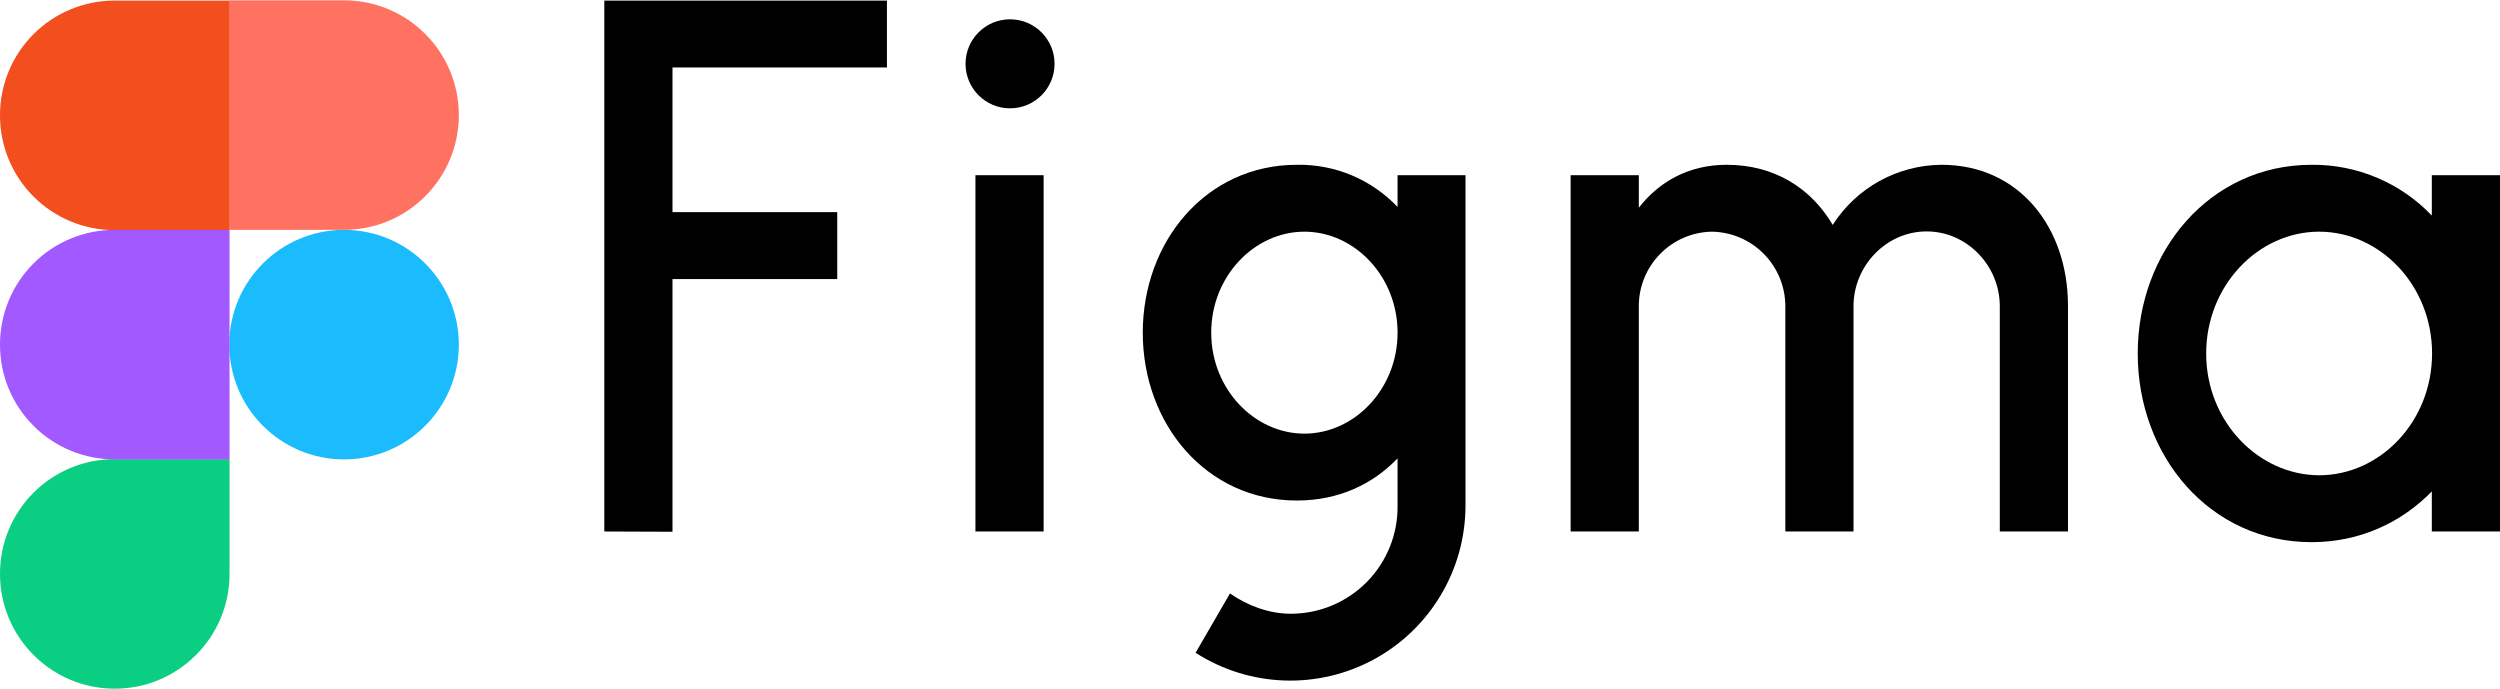
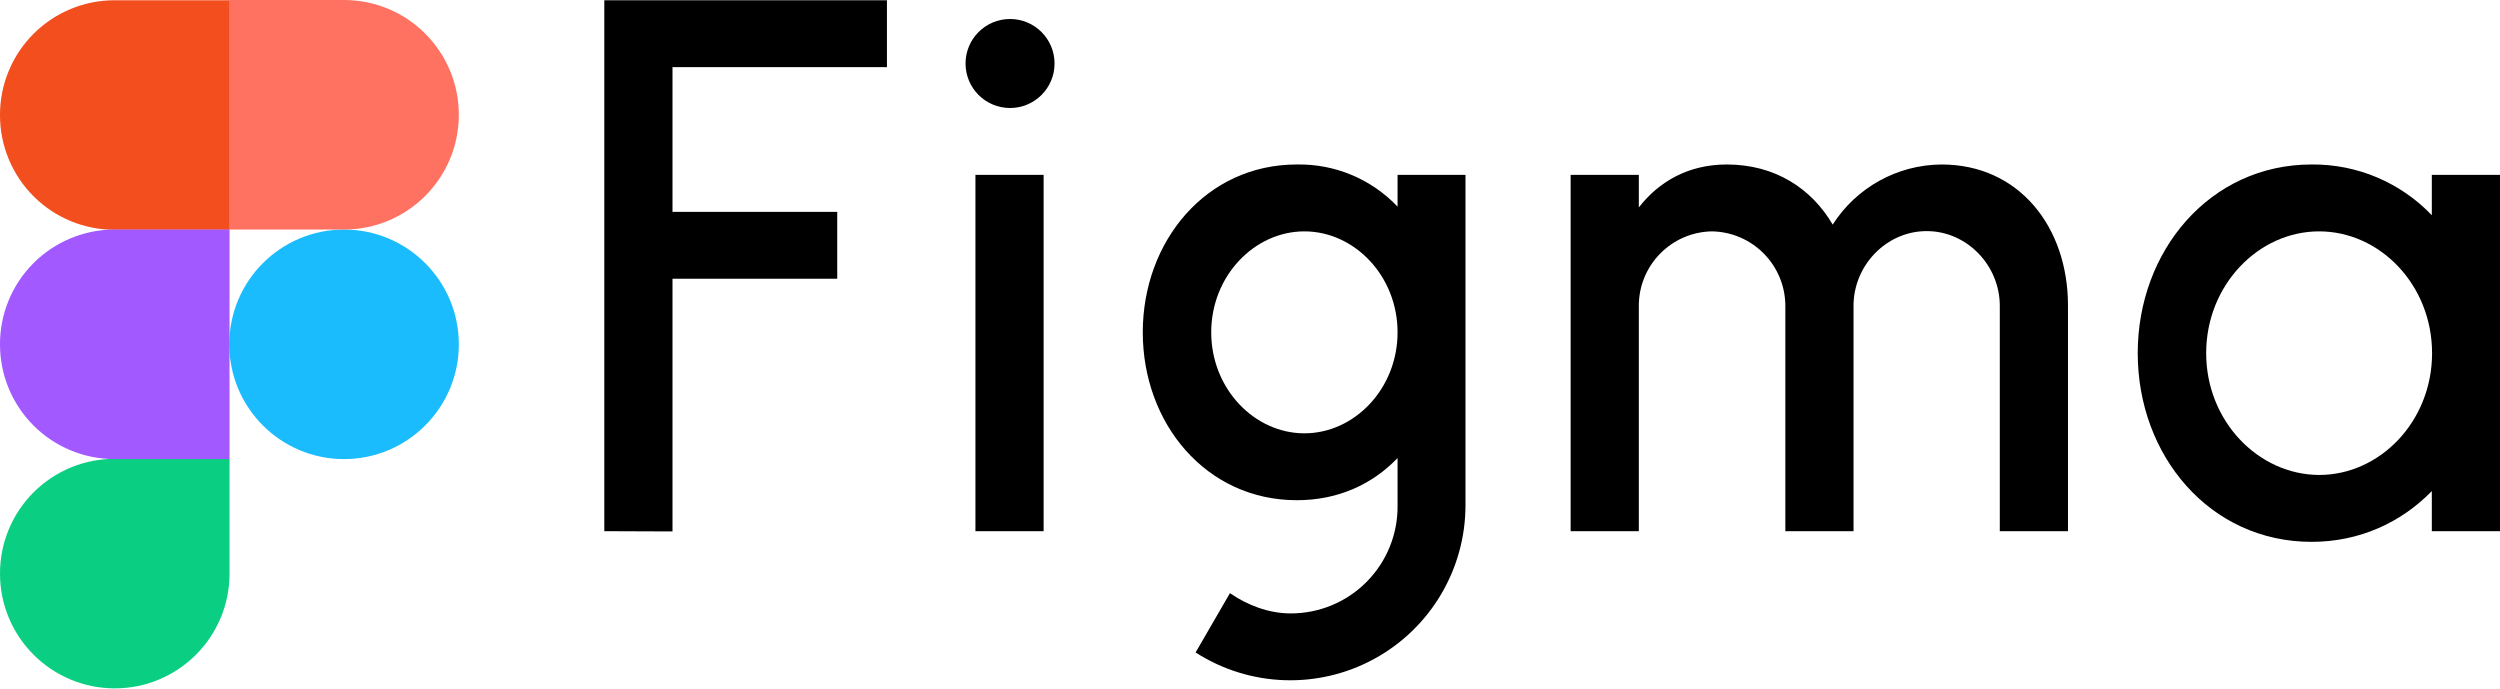
- <svg xmlns="http://www.w3.org/2000/svg" width="2500" height="689" viewBox="0 -0.1 960.6 264.5">
+ <svg xmlns="http://www.w3.org/2000/svg" viewBox="0 -0.1 960.6 264.5">
  <path d="M232.2 0v204l26.2.1V107h63.3V81.3h-63.3V25.7h82.4V0zm155.9 41.4a17 17 0 1 0 0-34.2 17 17 0 0 0 0 34.2m-13.3 25.7V204H401V67.1z" />
  <path fill-rule="evenodd" d="M498.3 63.1c-34.9 0-59.2 29.5-59.2 64.5s24.3 64.5 59.2 64.5c16 0 29.1-6.2 38.7-16.2V194a41 41 0 0 1-41.1 41.6c-8.4 0-16.7-3.2-23.3-7.8l-13.2 22.8A67.3 67.3 0 0 0 563.1 194V67.1H537v12.2a52 52 0 0 0-38.7-16.2m-32.9 64.5c0-21.7 16.6-38.8 35.8-38.8s35.8 17.1 35.8 38.8-16.6 38.8-35.8 38.8-35.8-17.1-35.8-38.8" clip-rule="evenodd" />
  <path d="M657.8 88.8a28.6 28.6 0 0 0-28.1 28.7V204h-26.2V67.1h26.2v12.5c7.7-9.9 19-16.5 33.8-16.5 18.4 0 32.5 9.1 40.7 23.1A50 50 0 0 1 746 63.1c29.9 0 48.5 24.1 48.6 53.9v87h-26.2v-86.6c0-15.5-12.6-28.7-28.1-28.7s-28.1 13.2-28.1 28.7V204H686v-86.6a28.7 28.7 0 0 0-28.2-28.6" />
  <path fill-rule="evenodd" d="M934.4 82.6a63 63 0 0 0-46.2-19.5c-39 0-66.8 33.1-66.8 72.5s27.7 72.5 66.8 72.5c18.5 0 34.5-7.5 46.2-19.5V204h26.2V67.1h-26.2zm-86.7 53c0-26.1 20-46.8 43.4-46.8s43.4 20.6 43.4 46.8-20 46.8-43.4 46.8c-23.4-.1-43.4-20.7-43.4-46.8" clip-rule="evenodd" />
  <path fill="none" d="M0 0h176.3v264.4H0z" />
  <path fill="#1abcfe" d="M88.1 132.2a44.1 44.1 0 1 1 88.2 0 44.1 44.1 0 0 1-88.2 0" />
  <path fill="#0acf83" d="M0 220.3a44 44 0 0 1 44.1-44.1h44.1v44.1a44.1 44.1 0 0 1-88.2 0" />
  <path fill="#ff7262" d="M88.1 0v88.1h44.1a44.1 44.1 0 0 0 0-88.2H88.1z" />
  <path fill="#f24e1e" d="M0 44.1a44 44 0 0 0 44.1 44.1h44.1V0H44.1A44 44 0 0 0 0 44.1" />
  <path fill="#a259ff" d="M0 132.2a44 44 0 0 0 44.1 44.1h44.1V88.1H44.1A44 44 0 0 0 0 132.2" />
</svg>
